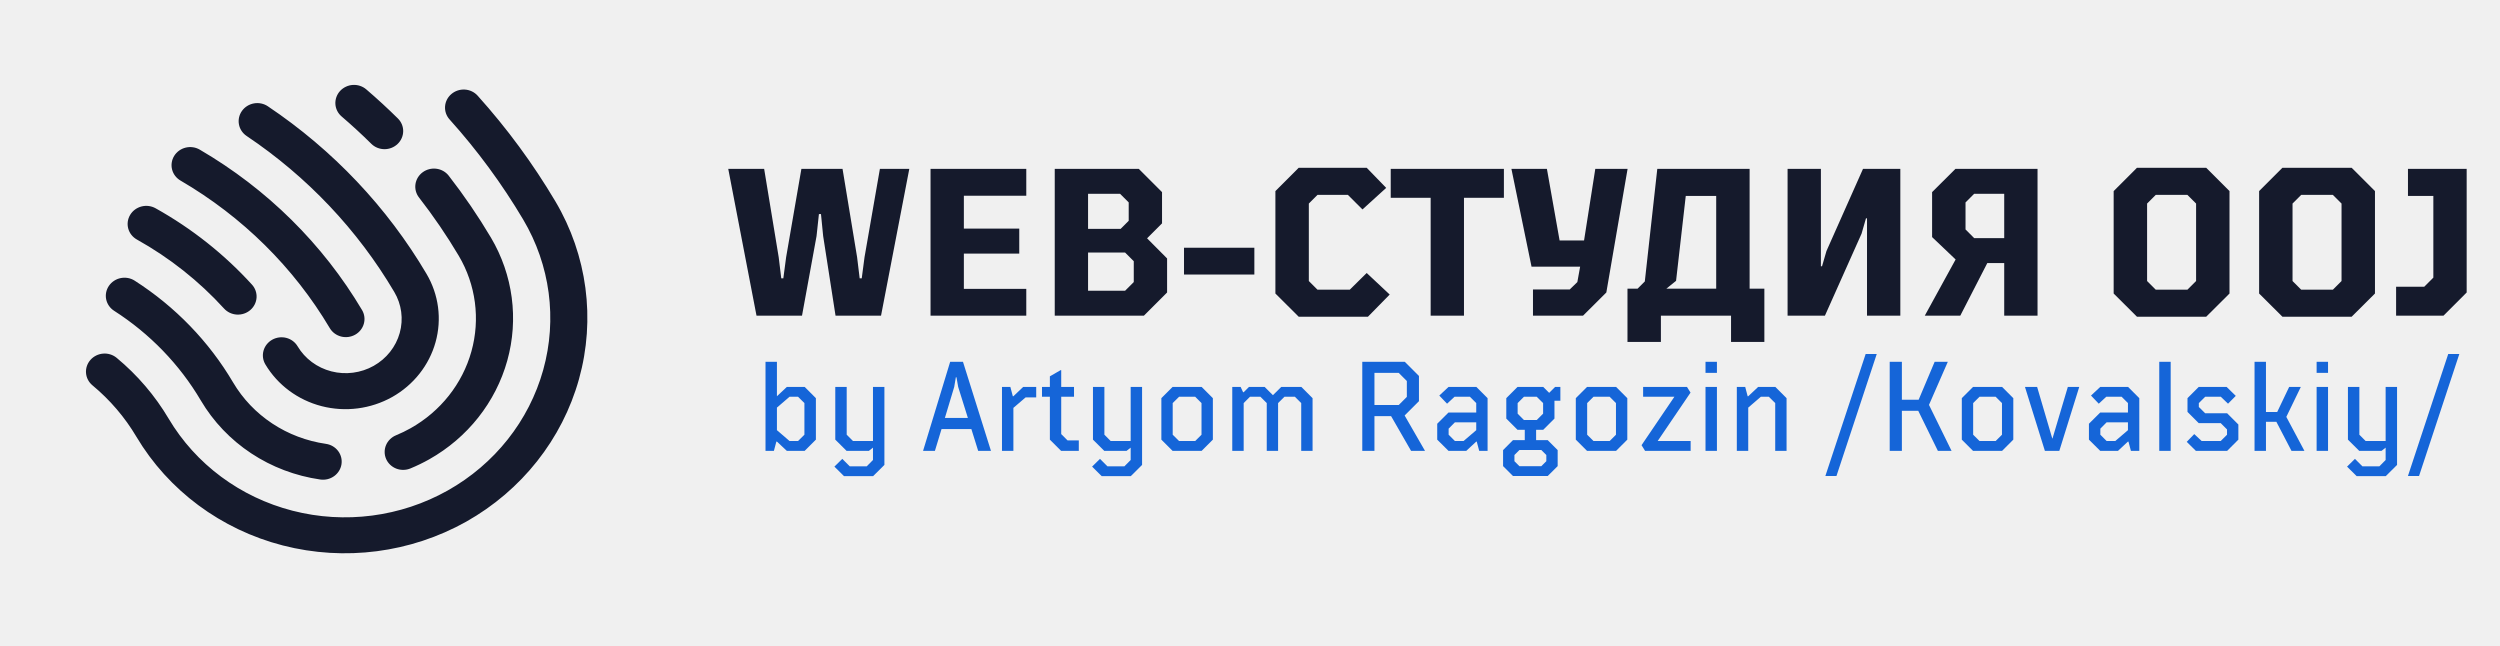
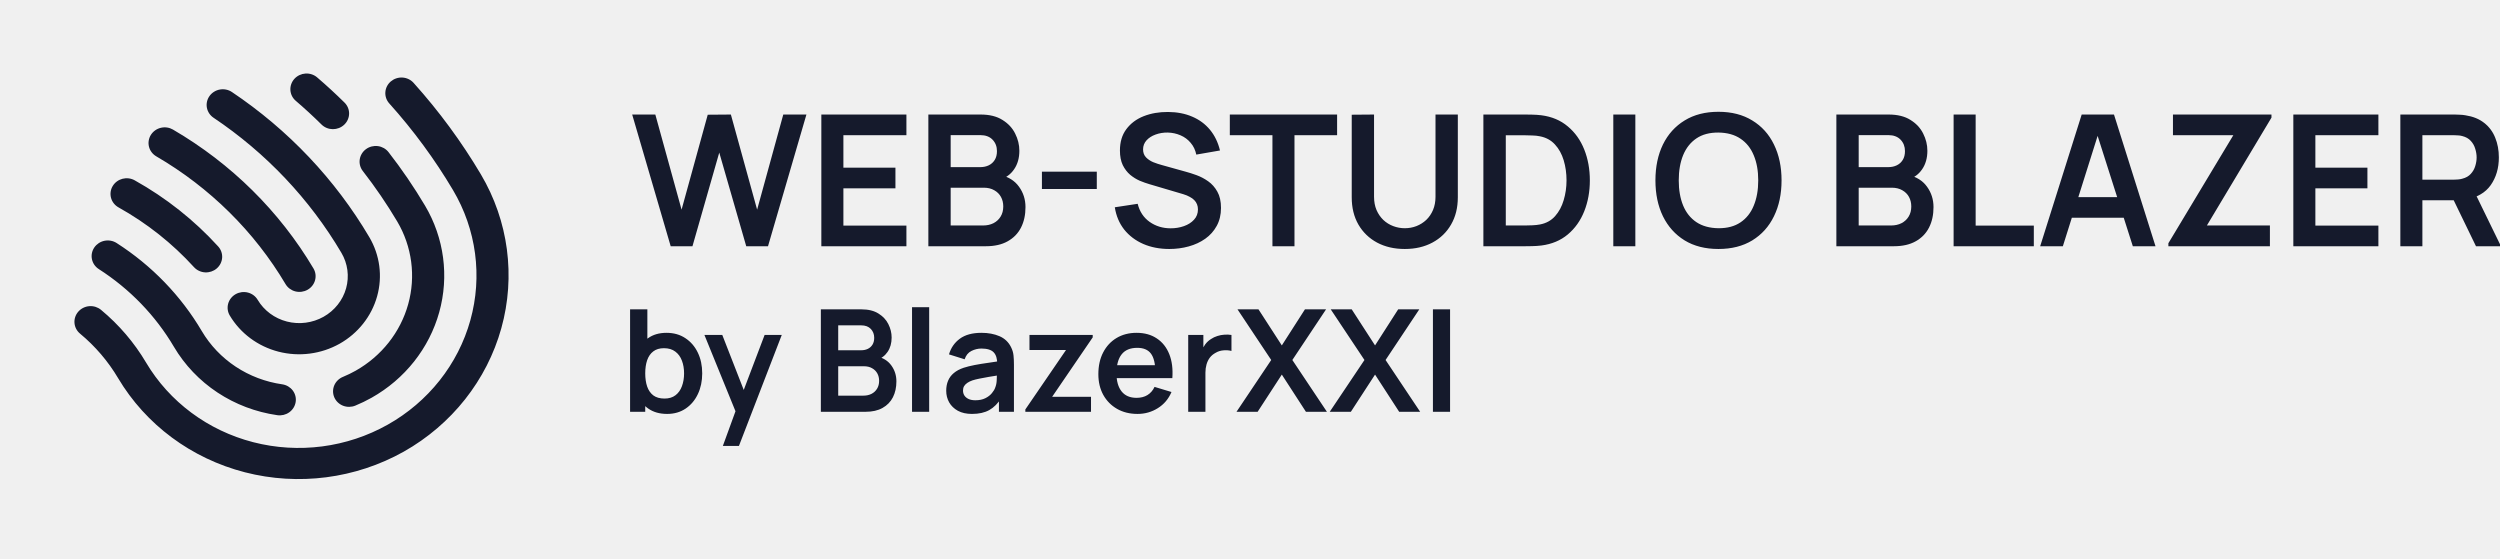
- <svg xmlns="http://www.w3.org/2000/svg" width="213" height="55" viewBox="0 0 213 55" fill="none">
-   <path d="M68.278 14.39H71.785L73.025 21.914L73.244 23.715H73.42L73.657 21.914L74.967 14.39H77.472L75.064 26.897H71.188L70.133 20.112L69.948 18.24H69.772L69.57 20.112L68.331 26.897H64.455L62.047 14.39H65.106L66.345 21.914L66.564 23.715H66.74L66.978 21.914L68.278 14.39ZM87.439 26.897H79.282V14.39H87.439V16.675H82.121V19.479H86.841V21.606H82.121V24.612H87.439V26.897ZM89.864 14.39H97.027L99.005 16.368V19.031L97.731 20.305L99.436 22.019V24.92L97.458 26.897H89.864V14.39ZM96.166 18.811V17.247L95.428 16.509H92.703V19.497H95.481L96.166 18.811ZM96.597 24.032V22.256L95.859 21.518H92.703V24.77H95.859L96.597 24.032ZM106.871 23.39H100.877V21.105H106.871V23.39ZM116.548 26.985H110.65L108.664 25.008V16.28L110.65 14.294H116.442L118.104 16.008L116.082 17.844L114.843 16.605H112.25L111.512 17.343V23.944L112.25 24.682H115.001L116.442 23.259L118.402 25.095L116.548 26.985ZM121.892 16.851H118.49V14.39H128.132V16.851H124.731V26.897H121.892V16.851ZM134.873 26.897H130.61V24.665H133.739L134.39 24.032L134.627 22.722H130.487L128.773 14.39H131.797L132.878 20.49H134.961L135.919 14.39H138.67L136.859 24.92L134.873 26.897ZM141.509 29.13H138.661V24.594H139.523L140.138 23.979L141.201 14.39H149.067V24.594H150.324V29.13H147.485V26.897H141.509V29.13ZM143.627 16.693L142.801 23.927L141.975 24.594H146.22V16.693H143.627ZM158.604 19.91L155.483 26.897H152.302V14.39H155.141V22.687H155.237L155.615 21.386L158.727 14.39H161.908V26.897H159.069V18.6H158.982L158.604 19.91ZM170.759 22.415H169.317L167.015 26.897H163.991L166.619 22.107L164.615 20.2V16.368L166.602 14.39H173.598V26.897H170.759V22.415ZM170.759 16.509H168.201L167.463 17.247V19.549L168.201 20.288H170.759V16.509ZM182.07 26.985L180.084 25.008V16.28L182.07 14.294H187.968L189.954 16.28V25.008L187.968 26.985H182.07ZM187.107 23.944V17.343L186.368 16.605H183.67L182.932 17.343V23.944L183.67 24.682H186.368L187.107 23.944ZM194.463 26.985L192.477 25.008V16.28L194.463 14.294H200.36L202.347 16.28V25.008L200.36 26.985H194.463ZM199.499 23.944V17.343L198.761 16.605H196.063L195.324 17.343V23.944L196.063 24.682H198.761L199.499 23.944ZM208.183 26.897H204.148V24.427H206.548L207.321 23.654V16.693H205.159V14.39H210.16V24.92L208.183 26.897Z" fill="#151A2C" />
-   <path d="M65.222 30.823H66.194V33.761L67.038 32.967H68.558L69.514 33.923V37.457L68.558 38.413H67.038L66.194 37.623H66.146L65.937 38.413H65.222V30.823ZM67.994 37.575L68.536 37.038V34.342L67.994 33.804H67.269L66.194 34.728V36.651L67.269 37.575H67.994ZM75.351 39.611L74.389 40.567H71.908L71.091 39.756L71.763 39.095L72.402 39.734H73.841L74.378 39.192V38.139L74.029 38.413H72.128L71.166 37.457V32.967H72.139V37.038L72.676 37.575H74.378V32.967H75.351V39.611ZM84.43 38.413H83.34L82.76 36.554H80.219L79.655 38.413H78.645L80.955 30.823H82.045L84.43 38.413ZM81.438 32.145L81.299 32.967L80.504 35.609H82.464L81.637 32.967L81.492 32.145H81.438ZM86.292 33.761H86.341L87.173 32.967H88.285V33.858H87.383L86.341 34.75V38.413H85.369V32.967H86.083L86.292 33.761ZM89.449 33.804H88.778V32.967H89.449V32.064L90.362 31.538H90.416V32.967H91.506V33.804H90.416V36.984L90.953 37.521H91.914V38.413H90.405L89.449 37.457V33.804ZM97.305 39.611L96.344 40.567H93.863L93.046 39.756L93.718 39.095L94.357 39.734H95.796L96.333 39.192V38.139L95.984 38.413H94.083L93.121 37.457V32.967H94.094V37.038L94.631 37.575H96.333V32.967H97.305V39.611ZM102.38 32.967L103.336 33.923V37.457L102.38 38.413H99.904L98.948 37.457V33.923L99.904 32.967H102.38ZM100.457 33.804L99.914 34.342V37.038L100.457 37.575H101.832L102.369 37.038V34.342L101.832 33.804H100.457ZM109.436 33.804L108.893 34.342V38.413H107.927V34.342L107.389 33.804H106.498L105.961 34.342V38.413H104.989V32.967H105.703L105.912 33.418H105.961L106.412 32.967H107.749L108.453 33.67L109.162 32.967H110.875L111.831 33.923V38.413H110.864V34.342L110.327 33.804H109.436ZM121.41 38.413H120.223L118.521 35.453H117.103V38.413H116.066V30.823H119.686L120.895 32.032V34.18L119.675 35.4L121.41 38.413ZM119.863 32.462L119.171 31.769H117.103V34.508H119.171L119.863 33.815V32.462ZM125.786 32.967L126.742 33.923V38.413H126.028L125.818 37.623H125.776L124.927 38.413H123.412L122.451 37.457V36.103L123.412 35.147H125.776V34.342L125.238 33.804H123.928L123.289 34.395L122.628 33.702L123.412 32.967H125.786ZM123.96 35.98L123.423 36.522V37.038L123.96 37.575H124.696L125.776 36.651V35.98H123.96ZM131.865 37.5L132.713 38.348V39.713L131.865 40.556H128.905L128.062 39.713V38.348L128.905 37.5H129.91V36.619H129.292L128.336 35.663V33.923L129.292 32.967H131.483L131.988 33.471L132.493 32.967H132.944V34.143H132.44V35.663L131.483 36.619H130.877V37.5H131.865ZM129.84 33.804L129.303 34.342V35.244L129.84 35.786H130.93L131.473 35.244V34.342L130.93 33.804H129.84ZM129.459 38.338L129.029 38.767V39.294L129.459 39.723H131.317L131.747 39.294V38.767L131.317 38.338H129.459ZM137.691 32.967L138.647 33.923V37.457L137.691 38.413H135.215L134.259 37.457V33.923L135.215 32.967H137.691ZM135.768 33.804L135.226 34.342V37.038L135.768 37.575H137.143L137.68 37.038V34.342L137.143 33.804H135.768ZM140.16 38.413L139.859 37.929L142.658 33.804H139.994V32.967H143.732L144.033 33.45L141.234 37.575H144.043V38.413H140.16ZM145.31 32.967H146.282V38.413H145.31V32.967ZM146.282 31.769H145.31V30.823H146.282V31.769ZM152.215 38.413H151.248V34.342L150.706 33.804H150.024L148.95 34.728V38.413H147.977V32.967H148.692L148.901 33.761H148.95L149.793 32.967H151.259L152.215 33.923V38.413ZM156.466 40.556H155.521L158.953 30.163H159.898L156.466 40.556ZM164.833 30.823H165.955L164.349 34.497L166.272 38.413H165.107L163.436 35.002H162.04V38.413H161.003V30.823H162.04V34.057H163.469L164.833 30.823ZM170.578 32.967L171.534 33.923V37.457L170.578 38.413H168.102L167.146 37.457V33.923L168.102 32.967H170.578ZM168.656 33.804L168.113 34.342V37.038L168.656 37.575H170.031L170.568 37.038V34.342L170.031 33.804H168.656ZM175.454 38.413H174.224L172.527 32.967H173.563L174.852 37.355H174.874L176.179 32.967H177.151L175.454 38.413ZM181.312 32.967L182.268 33.923V38.413H181.554L181.344 37.623H181.301L180.453 38.413H178.938L177.977 37.457V36.103L178.938 35.147H181.301V34.342L180.764 33.804H179.454L178.815 34.395L178.154 33.702L178.938 32.967H181.312ZM179.486 35.98L178.949 36.522V37.038L179.486 37.575H180.222L181.301 36.651V35.98H179.486ZM183.969 30.823H184.942V38.413H183.969V30.823ZM190.709 37.457L189.753 38.413H187.088L186.31 37.645L186.949 36.984L187.583 37.575H189.205L189.742 37.038V36.587L189.205 36.05H187.33L186.374 35.093V33.923L187.33 32.967H189.71L190.488 33.729L189.828 34.395L189.215 33.804H187.883L187.341 34.342V34.675L187.883 35.212H189.753L190.709 36.168V37.457ZM195.036 32.967H196.03L194.794 35.518L196.336 38.413H195.235L193.946 35.937H193.06V38.413H192.087V30.823H193.06V35.104H194.016L195.036 32.967ZM197.376 32.967H198.349V38.413H197.376V32.967ZM198.349 31.769H197.376V30.823H198.349V31.769ZM204.229 39.611L203.267 40.567H200.786L199.969 39.756L200.641 39.095L201.28 39.734H202.719L203.256 39.192V38.139L202.907 38.413H201.006L200.044 37.457V32.967H201.017V37.038L201.554 37.575H203.256V32.967H204.229V39.611ZM206.102 40.556H205.156L208.588 30.163H209.534L206.102 40.556Z" fill="#1565D8" />
-   <path d="M19.861 32.586C17.804 29.097 14.932 26.127 11.475 23.913C11.126 23.689 10.699 23.61 10.287 23.692C9.876 23.774 9.515 24.011 9.282 24.35C9.049 24.69 8.964 25.104 9.046 25.503C9.128 25.901 9.369 26.251 9.718 26.476C12.768 28.43 15.301 31.05 17.115 34.128C18.175 35.922 19.64 37.459 21.401 38.623C23.162 39.788 25.173 40.55 27.285 40.854C27.7 40.915 28.123 40.813 28.462 40.571C28.802 40.329 29.028 39.967 29.093 39.564C29.158 39.162 29.055 38.751 28.807 38.424C28.56 38.096 28.188 37.878 27.773 37.817C26.13 37.581 24.565 36.988 23.195 36.082C21.825 35.176 20.686 33.981 19.861 32.586ZM30.261 28.515C29.896 28.72 29.464 28.776 29.059 28.672C28.654 28.567 28.308 28.311 28.099 27.959C25.031 22.785 20.654 18.459 15.38 15.385C15.202 15.281 15.047 15.145 14.923 14.983C14.8 14.822 14.711 14.638 14.661 14.442C14.611 14.246 14.601 14.043 14.633 13.844C14.664 13.644 14.735 13.452 14.843 13.279C14.95 13.106 15.092 12.954 15.259 12.834C15.427 12.714 15.617 12.626 15.819 12.577C16.021 12.528 16.231 12.518 16.436 12.547C16.642 12.576 16.839 12.645 17.017 12.748C22.751 16.09 27.509 20.793 30.846 26.416C31.055 26.768 31.11 27.187 31 27.581C30.891 27.975 30.625 28.311 30.261 28.515ZM33.413 33.826C31.591 34.846 29.431 35.127 27.405 34.605C25.379 34.083 23.654 32.802 22.607 31.043C22.398 30.691 22.343 30.272 22.452 29.878C22.562 29.485 22.828 29.149 23.192 28.944C23.556 28.74 23.989 28.683 24.394 28.788C24.799 28.892 25.144 29.149 25.353 29.501C25.98 30.557 27.016 31.327 28.232 31.64C29.447 31.953 30.744 31.784 31.837 31.171C32.929 30.557 33.728 29.549 34.057 28.368C34.386 27.187 34.218 25.93 33.592 24.874C30.472 19.587 26.174 15.046 21.009 11.583C20.839 11.468 20.694 11.322 20.582 11.153C20.47 10.983 20.393 10.794 20.357 10.596C20.32 10.397 20.325 10.194 20.369 9.997C20.414 9.8 20.498 9.613 20.617 9.447C20.736 9.281 20.887 9.139 21.063 9.029C21.238 8.92 21.433 8.845 21.638 8.809C21.843 8.772 22.053 8.775 22.256 8.818C22.459 8.86 22.651 8.941 22.821 9.055C28.369 12.776 32.987 17.653 36.338 23.332C37.38 25.093 37.658 27.187 37.109 29.154C36.561 31.122 35.231 32.802 33.413 33.826ZM39.717 44.449C34.981 47.101 29.364 47.829 24.098 46.473C18.831 45.116 14.345 41.786 11.623 37.213C10.641 35.553 9.373 34.07 7.874 32.827C7.556 32.563 7.36 32.186 7.329 31.781C7.297 31.375 7.433 30.973 7.707 30.663C7.98 30.353 8.369 30.16 8.788 30.127C9.206 30.094 9.62 30.224 9.938 30.487C11.71 31.956 13.208 33.709 14.369 35.67C16.668 39.544 20.464 42.365 24.922 43.513C29.38 44.662 34.135 44.043 38.141 41.793C42.147 39.543 45.075 35.847 46.282 31.517C47.489 27.187 46.875 22.578 44.576 18.705C42.776 15.671 40.676 12.815 38.304 10.177C38.168 10.026 38.063 9.85 37.997 9.659C37.931 9.468 37.905 9.266 37.919 9.064C37.933 8.863 37.989 8.666 38.081 8.485C38.174 8.304 38.303 8.143 38.46 8.01C38.617 7.877 38.799 7.775 38.996 7.71C39.193 7.645 39.402 7.618 39.609 7.631C39.816 7.644 40.019 7.697 40.205 7.786C40.391 7.875 40.557 7.999 40.694 8.151C43.2 10.938 45.42 13.956 47.322 17.163C50.033 21.742 50.754 27.186 49.329 32.302C47.903 37.417 44.446 41.786 39.717 44.449ZM21.324 26.418C21.009 26.688 20.596 26.826 20.178 26.802C19.759 26.778 19.368 26.593 19.09 26.289C16.96 23.95 14.451 21.963 11.662 20.407C11.482 20.306 11.324 20.172 11.198 20.012C11.072 19.853 10.979 19.67 10.926 19.476C10.873 19.281 10.86 19.078 10.887 18.878C10.915 18.678 10.983 18.485 11.088 18.31C11.192 18.135 11.331 17.981 11.496 17.858C11.662 17.735 11.851 17.645 12.052 17.592C12.253 17.54 12.462 17.526 12.668 17.552C12.874 17.578 13.073 17.643 13.253 17.743C16.338 19.465 19.113 21.663 21.468 24.25C21.745 24.554 21.886 24.954 21.859 25.36C21.832 25.767 21.64 26.147 21.324 26.418ZM36.565 39.137C36.049 39.427 35.515 39.686 34.967 39.912C34.775 39.991 34.569 40.032 34.361 40.034C34.154 40.036 33.947 39.998 33.755 39.923C33.563 39.847 33.388 39.736 33.24 39.594C33.092 39.453 32.975 39.285 32.895 39.099C32.733 38.724 32.731 38.302 32.89 37.924C32.968 37.737 33.084 37.567 33.231 37.423C33.377 37.279 33.551 37.164 33.743 37.086C34.171 36.909 34.587 36.708 34.989 36.482C37.535 35.048 39.397 32.696 40.164 29.941C40.932 27.187 40.543 24.255 39.084 21.789C38.063 20.069 36.932 18.412 35.7 16.828C35.447 16.504 35.339 16.095 35.397 15.691C35.456 15.288 35.677 14.923 36.013 14.676C36.348 14.43 36.77 14.322 37.186 14.377C37.602 14.432 37.977 14.645 38.23 14.969C39.541 16.654 40.743 18.417 41.83 20.247C43.706 23.417 44.206 27.187 43.219 30.728C42.232 34.27 39.839 37.294 36.565 39.137ZM33.874 12.267C33.725 12.409 33.549 12.521 33.356 12.597C33.163 12.673 32.957 12.711 32.749 12.71C32.541 12.708 32.336 12.667 32.144 12.588C31.953 12.51 31.78 12.395 31.635 12.251C30.824 11.448 29.972 10.665 29.105 9.922C28.949 9.789 28.822 9.627 28.731 9.447C28.641 9.266 28.587 9.069 28.575 8.868C28.563 8.667 28.591 8.465 28.659 8.274C28.727 8.083 28.833 7.907 28.971 7.755C29.109 7.604 29.277 7.48 29.464 7.391C29.651 7.302 29.854 7.249 30.061 7.236C30.269 7.223 30.477 7.25 30.673 7.315C30.87 7.38 31.051 7.482 31.206 7.615C32.13 8.406 33.037 9.241 33.902 10.096C34.047 10.239 34.161 10.409 34.239 10.596C34.316 10.783 34.354 10.983 34.352 11.185C34.349 11.386 34.305 11.586 34.223 11.771C34.142 11.957 34.023 12.126 33.874 12.267Z" fill="#151A2C" />
+ <svg xmlns="http://www.w3.org/2000/svg" width="246" height="55" viewBox="0 0 246 55" fill="none">
+   <g clip-path="url(#clip0_221_178)">
+     <path d="M19.861 32.586C17.804 29.097 14.932 26.127 11.475 23.913C11.126 23.689 10.699 23.61 10.287 23.692C9.876 23.774 9.515 24.011 9.282 24.35C9.049 24.69 8.964 25.104 9.046 25.503C9.128 25.901 9.37 26.251 9.718 26.476C12.768 28.43 15.301 31.05 17.115 34.128C18.175 35.922 19.64 37.459 21.401 38.623C23.162 39.788 25.173 40.55 27.285 40.854C27.7 40.915 28.123 40.813 28.462 40.571C28.802 40.329 29.028 39.967 29.093 39.564C29.158 39.162 29.055 38.751 28.807 38.424C28.56 38.096 28.188 37.878 27.773 37.817C26.13 37.581 24.565 36.988 23.195 36.082C21.825 35.176 20.686 33.981 19.861 32.586ZM30.261 28.515C29.896 28.72 29.464 28.776 29.059 28.672C28.654 28.567 28.308 28.311 28.099 27.959C25.031 22.785 20.654 18.459 15.38 15.385C15.202 15.281 15.047 15.145 14.923 14.983C14.8 14.822 14.711 14.638 14.661 14.442C14.611 14.246 14.601 14.043 14.633 13.844C14.664 13.644 14.735 13.452 14.843 13.279C14.95 13.106 15.092 12.954 15.259 12.834C15.427 12.714 15.617 12.626 15.819 12.577C16.021 12.528 16.231 12.518 16.436 12.547C16.642 12.576 16.839 12.645 17.017 12.748C22.751 16.09 27.509 20.793 30.846 26.416C31.055 26.768 31.11 27.187 31 27.581C30.891 27.975 30.625 28.311 30.261 28.515ZM33.413 33.826C31.591 34.846 29.431 35.127 27.405 34.605C25.379 34.083 23.654 32.802 22.607 31.043C22.398 30.691 22.343 30.272 22.452 29.878C22.562 29.485 22.828 29.149 23.192 28.944C23.556 28.74 23.989 28.683 24.394 28.788C24.799 28.892 25.144 29.149 25.353 29.501C25.98 30.557 27.016 31.327 28.232 31.64C29.447 31.953 30.744 31.784 31.837 31.171C32.929 30.557 33.728 29.549 34.057 28.368C34.386 27.187 34.218 25.93 33.592 24.874C30.472 19.587 26.174 15.046 21.009 11.583C20.839 11.468 20.694 11.322 20.582 11.153C20.47 10.983 20.393 10.794 20.357 10.596C20.32 10.397 20.325 10.194 20.369 9.997C20.414 9.8 20.498 9.613 20.617 9.447C20.736 9.281 20.887 9.139 21.063 9.03C21.238 8.92 21.433 8.845 21.638 8.809C21.843 8.772 22.053 8.775 22.256 8.818C22.459 8.86 22.651 8.941 22.821 9.055C28.369 12.776 32.987 17.653 36.338 23.332C37.38 25.093 37.658 27.187 37.109 29.154C36.561 31.122 35.231 32.802 33.413 33.826ZM39.717 44.449C34.981 47.101 29.364 47.829 24.098 46.473C18.831 45.116 14.345 41.786 11.623 37.213C10.641 35.553 9.373 34.07 7.874 32.827C7.556 32.563 7.36 32.186 7.329 31.781C7.297 31.375 7.433 30.973 7.707 30.663C7.98 30.353 8.369 30.16 8.788 30.127C9.206 30.094 9.62 30.224 9.938 30.487C11.71 31.956 13.208 33.709 14.369 35.67C16.668 39.544 20.464 42.365 24.922 43.513C29.38 44.662 34.135 44.043 38.141 41.793C42.147 39.543 45.075 35.847 46.282 31.517C47.489 27.187 46.875 22.578 44.576 18.705C42.776 15.671 40.676 12.815 38.304 10.177C38.168 10.026 38.063 9.85 37.997 9.659C37.931 9.468 37.905 9.266 37.919 9.065C37.933 8.863 37.989 8.666 38.081 8.485C38.174 8.304 38.303 8.143 38.46 8.01C38.617 7.877 38.799 7.775 38.996 7.71C39.193 7.645 39.402 7.618 39.609 7.631C39.816 7.644 40.019 7.697 40.205 7.786C40.391 7.875 40.557 7.999 40.694 8.151C43.2 10.938 45.42 13.956 47.322 17.163C50.033 21.742 50.754 27.186 49.329 32.302C47.903 37.417 44.446 41.786 39.717 44.449ZM21.324 26.418C21.009 26.688 20.596 26.826 20.178 26.802C19.759 26.778 19.368 26.593 19.09 26.289C16.96 23.95 14.451 21.963 11.662 20.407C11.482 20.306 11.324 20.172 11.198 20.012C11.072 19.853 10.979 19.67 10.926 19.476C10.873 19.281 10.86 19.078 10.887 18.878C10.915 18.678 10.983 18.485 11.088 18.31C11.192 18.135 11.331 17.981 11.496 17.858C11.662 17.735 11.851 17.645 12.052 17.592C12.253 17.54 12.462 17.526 12.668 17.552C12.874 17.578 13.073 17.643 13.253 17.743C16.338 19.465 19.113 21.663 21.468 24.25C21.745 24.554 21.886 24.954 21.859 25.36C21.832 25.767 21.64 26.147 21.324 26.418ZM36.565 39.137C36.049 39.427 35.515 39.686 34.967 39.912C34.775 39.991 34.569 40.032 34.361 40.034C34.154 40.036 33.947 39.998 33.755 39.923C33.563 39.847 33.388 39.736 33.24 39.594C33.092 39.453 32.975 39.285 32.895 39.099C32.733 38.724 32.731 38.302 32.89 37.924C32.968 37.737 33.084 37.567 33.231 37.423C33.377 37.279 33.551 37.164 33.743 37.086C34.171 36.909 34.587 36.708 34.989 36.482C37.535 35.048 39.397 32.696 40.164 29.941C40.932 27.187 40.543 24.255 39.084 21.789C38.063 20.069 36.932 18.412 35.7 16.828C35.447 16.504 35.339 16.095 35.397 15.691C35.456 15.288 35.677 14.923 36.013 14.676C36.348 14.43 36.77 14.322 37.186 14.377C37.602 14.432 37.977 14.645 38.23 14.969C39.541 16.654 40.743 18.417 41.83 20.247C43.706 23.417 44.206 27.187 43.219 30.728C42.232 34.27 39.839 37.294 36.565 39.137ZM33.874 12.267C33.725 12.409 33.549 12.521 33.356 12.597C33.163 12.673 32.957 12.711 32.749 12.71C32.541 12.708 32.336 12.667 32.144 12.588C31.953 12.51 31.78 12.395 31.635 12.251C30.824 11.448 29.972 10.665 29.105 9.922C28.949 9.789 28.822 9.628 28.731 9.447C28.641 9.266 28.587 9.069 28.575 8.868C28.563 8.667 28.591 8.465 28.659 8.274C28.727 8.083 28.833 7.907 28.971 7.755C29.109 7.604 29.277 7.48 29.464 7.391C29.651 7.302 29.854 7.249 30.061 7.236C30.269 7.223 30.477 7.25 30.673 7.315C30.87 7.38 31.051 7.482 31.206 7.615C32.13 8.406 33.037 9.241 33.902 10.096C34.047 10.239 34.161 10.409 34.239 10.596C34.316 10.783 34.354 10.983 34.352 11.185C34.349 11.386 34.305 11.586 34.223 11.771C34.142 11.957 34.023 12.126 33.874 12.267Z" fill="#151A2C" />
+     <path d="M65.996 24.23L62.207 11.27H64.484L67.067 20.63L69.641 11.288L71.918 11.27L74.501 20.63L77.075 11.27H79.352L75.572 24.23H73.43L70.775 15.014L68.138 24.23H65.996ZM80.82 24.23V11.27H89.191V13.304H82.99V16.499H88.111V18.533H82.99V22.196H89.191V24.23H80.82ZM91.35 24.23V11.27H96.489C97.365 11.27 98.082 11.447 98.64 11.801C99.204 12.149 99.621 12.596 99.891 13.142C100.167 13.688 100.305 14.252 100.305 14.834C100.305 15.548 100.134 16.154 99.792 16.652C99.456 17.15 98.997 17.486 98.415 17.66V17.21C99.231 17.396 99.849 17.783 100.269 18.371C100.695 18.959 100.908 19.628 100.908 20.378C100.908 21.146 100.761 21.818 100.467 22.394C100.173 22.97 99.735 23.42 99.153 23.744C98.577 24.068 97.863 24.23 97.011 24.23H91.35ZM93.546 22.187H96.741C97.119 22.187 97.458 22.112 97.758 21.962C98.058 21.806 98.292 21.59 98.46 21.314C98.634 21.032 98.721 20.699 98.721 20.315C98.721 19.967 98.646 19.655 98.496 19.379C98.346 19.103 98.127 18.884 97.839 18.722C97.551 18.554 97.206 18.47 96.804 18.47H93.546V22.187ZM93.546 16.445H96.462C96.774 16.445 97.053 16.385 97.299 16.265C97.545 16.145 97.74 15.968 97.884 15.734C98.028 15.5 98.1 15.212 98.1 14.87C98.1 14.42 97.956 14.045 97.668 13.745C97.38 13.445 96.978 13.295 96.462 13.295H93.546V16.445ZM102.525 18.596V16.895H107.925V18.596H102.525ZM115.061 24.5C114.113 24.5 113.258 24.335 112.496 24.005C111.74 23.675 111.116 23.204 110.624 22.592C110.138 21.974 109.829 21.242 109.697 20.396L111.947 20.054C112.139 20.822 112.532 21.416 113.126 21.836C113.726 22.256 114.416 22.466 115.196 22.466C115.658 22.466 116.093 22.394 116.501 22.25C116.909 22.106 117.239 21.896 117.491 21.62C117.749 21.344 117.878 21.005 117.878 20.603C117.878 20.423 117.848 20.258 117.788 20.108C117.728 19.952 117.638 19.814 117.518 19.694C117.404 19.574 117.254 19.466 117.068 19.37C116.888 19.268 116.678 19.181 116.438 19.109L113.09 18.119C112.802 18.035 112.49 17.924 112.154 17.786C111.824 17.642 111.509 17.447 111.209 17.201C110.915 16.949 110.672 16.631 110.48 16.247C110.294 15.857 110.201 15.377 110.201 14.807C110.201 13.973 110.411 13.274 110.831 12.71C111.257 12.14 111.827 11.714 112.541 11.432C113.261 11.15 114.059 11.012 114.935 11.018C115.823 11.024 116.615 11.177 117.311 11.477C118.007 11.771 118.589 12.2 119.057 12.764C119.525 13.328 119.855 14.009 120.047 14.807L117.716 15.212C117.62 14.756 117.434 14.369 117.158 14.051C116.888 13.727 116.555 13.481 116.159 13.313C115.769 13.145 115.352 13.055 114.908 13.043C114.476 13.037 114.074 13.103 113.702 13.241C113.336 13.373 113.039 13.565 112.811 13.817C112.589 14.069 112.478 14.363 112.478 14.699C112.478 15.017 112.574 15.278 112.766 15.482C112.958 15.68 113.195 15.839 113.477 15.959C113.765 16.073 114.056 16.169 114.35 16.247L116.672 16.895C116.99 16.979 117.347 17.093 117.743 17.237C118.139 17.381 118.52 17.582 118.886 17.84C119.252 18.098 119.552 18.437 119.786 18.857C120.026 19.277 120.146 19.811 120.146 20.459C120.146 21.131 120.005 21.722 119.723 22.232C119.447 22.736 119.072 23.156 118.598 23.492C118.124 23.828 117.581 24.08 116.969 24.248C116.363 24.416 115.727 24.5 115.061 24.5ZM125.208 24.23V13.304H121.014V11.27H131.571V13.304H127.377V24.23H125.208ZM138.23 24.5C137.198 24.5 136.289 24.29 135.503 23.87C134.723 23.45 134.111 22.859 133.667 22.097C133.229 21.335 133.01 20.441 133.01 19.415V11.288L135.206 11.27V19.361C135.206 19.847 135.287 20.282 135.449 20.666C135.617 21.05 135.842 21.377 136.124 21.647C136.406 21.911 136.73 22.112 137.096 22.25C137.462 22.388 137.84 22.457 138.23 22.457C138.632 22.457 139.013 22.388 139.373 22.25C139.739 22.106 140.063 21.902 140.345 21.638C140.627 21.368 140.849 21.041 141.011 20.657C141.173 20.273 141.254 19.841 141.254 19.361V11.27H143.45V19.415C143.45 20.441 143.228 21.335 142.784 22.097C142.346 22.859 141.734 23.45 140.948 23.87C140.168 24.29 139.262 24.5 138.23 24.5ZM145.965 24.23V11.27H150.096C150.204 11.27 150.417 11.273 150.735 11.279C151.059 11.285 151.371 11.306 151.671 11.342C152.697 11.474 153.564 11.84 154.272 12.44C154.986 13.034 155.526 13.793 155.892 14.717C156.258 15.641 156.441 16.652 156.441 17.75C156.441 18.848 156.258 19.859 155.892 20.783C155.526 21.707 154.986 22.469 154.272 23.069C153.564 23.663 152.697 24.026 151.671 24.158C151.377 24.194 151.068 24.215 150.744 24.221C150.42 24.227 150.204 24.23 150.096 24.23H145.965ZM148.17 22.187H150.096C150.276 22.187 150.504 22.181 150.78 22.169C151.062 22.157 151.311 22.13 151.527 22.088C152.139 21.974 152.637 21.701 153.021 21.269C153.405 20.837 153.687 20.312 153.867 19.694C154.053 19.076 154.146 18.428 154.146 17.75C154.146 17.048 154.053 16.388 153.867 15.77C153.681 15.152 153.393 14.633 153.003 14.213C152.619 13.793 152.127 13.526 151.527 13.412C151.311 13.364 151.062 13.337 150.78 13.331C150.504 13.319 150.276 13.313 150.096 13.313H148.17V22.187ZM158.749 24.23V11.27H160.918V24.23H158.749ZM169.095 24.5C167.799 24.5 166.689 24.218 165.765 23.654C164.841 23.084 164.13 22.292 163.632 21.278C163.14 20.264 162.894 19.088 162.894 17.75C162.894 16.412 163.14 15.236 163.632 14.222C164.13 13.208 164.841 12.419 165.765 11.855C166.689 11.285 167.799 11 169.095 11C170.391 11 171.501 11.285 172.425 11.855C173.355 12.419 174.066 13.208 174.558 14.222C175.056 15.236 175.305 16.412 175.305 17.75C175.305 19.088 175.056 20.264 174.558 21.278C174.066 22.292 173.355 23.084 172.425 23.654C171.501 24.218 170.391 24.5 169.095 24.5ZM169.095 22.457C169.965 22.463 170.688 22.271 171.264 21.881C171.846 21.491 172.281 20.942 172.569 20.234C172.863 19.526 173.01 18.698 173.01 17.75C173.01 16.802 172.863 15.98 172.569 15.284C172.281 14.582 171.846 14.036 171.264 13.646C170.688 13.256 169.965 13.055 169.095 13.043C168.225 13.037 167.502 13.229 166.926 13.619C166.35 14.009 165.915 14.558 165.621 15.266C165.333 15.974 165.189 16.802 165.189 17.75C165.189 18.698 165.333 19.523 165.621 20.225C165.909 20.921 166.341 21.464 166.917 21.854C167.499 22.244 168.225 22.445 169.095 22.457Z" fill="#151A2C" />
+     <path d="M180.699 24.23V11.27H185.838C186.714 11.27 187.431 11.447 187.989 11.801C188.553 12.149 188.97 12.596 189.24 13.142C189.516 13.688 189.654 14.252 189.654 14.834C189.654 15.548 189.483 16.154 189.141 16.652C188.805 17.15 188.346 17.486 187.764 17.66V17.21C188.58 17.396 189.198 17.783 189.618 18.371C190.044 18.959 190.257 19.628 190.257 20.378C190.257 21.146 190.11 21.818 189.816 22.394C189.522 22.97 189.084 23.42 188.502 23.744C187.926 24.068 187.212 24.23 186.36 24.23H180.699ZM182.895 22.187H186.09C186.468 22.187 186.807 22.112 187.107 21.962C187.407 21.806 187.641 21.59 187.809 21.314C187.983 21.032 188.07 20.699 188.07 20.315C188.07 19.967 187.995 19.655 187.845 19.379C187.695 19.103 187.476 18.884 187.188 18.722C186.9 18.554 186.555 18.47 186.153 18.47H182.895V22.187ZM182.895 16.445H185.811C186.123 16.445 186.402 16.385 186.648 16.265C186.894 16.145 187.089 15.968 187.233 15.734C187.377 15.5 187.449 15.212 187.449 14.87C187.449 14.42 187.305 14.045 187.017 13.745C186.729 13.445 186.327 13.295 185.811 13.295H182.895V16.445ZM192.235 24.23V11.27H194.404V22.196H200.128V24.23H192.235ZM200.753 24.23L204.839 11.27H208.016L212.102 24.23H209.87L206.162 12.602H206.648L202.985 24.23H200.753ZM203.03 21.422V19.397H209.834V21.422H203.03ZM213.369 24.23V23.933L219.759 13.304H213.819V11.27H223.512V11.576L217.158 22.187H223.359V24.23H213.369ZM225.664 24.23V11.27H234.034V13.304H227.833V16.499H232.954V18.533H227.833V22.196H234.034V24.23H225.664ZM236.194 24.23V11.27H241.549C241.675 11.27 241.837 11.276 242.035 11.288C242.233 11.294 242.416 11.312 242.584 11.342C243.334 11.456 243.952 11.705 244.438 12.089C244.93 12.473 245.293 12.959 245.527 13.547C245.767 14.129 245.887 14.777 245.887 15.491C245.887 16.547 245.62 17.456 245.086 18.218C244.552 18.974 243.733 19.442 242.629 19.622L241.702 19.703H238.363V24.23H236.194ZM243.637 24.23L241.081 18.956L243.286 18.47L246.094 24.23H243.637ZM238.363 17.678H241.459C241.579 17.678 241.714 17.672 241.864 17.66C242.014 17.648 242.152 17.624 242.278 17.588C242.638 17.498 242.92 17.339 243.124 17.111C243.334 16.883 243.481 16.625 243.565 16.337C243.655 16.049 243.7 15.767 243.7 15.491C243.7 15.215 243.655 14.933 243.565 14.645C243.481 14.351 243.334 14.09 243.124 13.862C242.92 13.634 242.638 13.475 242.278 13.385C242.152 13.349 242.014 13.328 241.864 13.322C241.714 13.31 241.579 13.304 241.459 13.304H238.363V17.678Z" fill="#151A2C" />
+     <path d="M65.647 40.73C64.91 40.73 64.291 40.555 63.792 40.205C63.293 39.855 62.917 39.379 62.665 38.777C62.413 38.17 62.287 37.491 62.287 36.74C62.287 35.979 62.413 35.298 62.665 34.696C62.917 34.094 63.286 33.62 63.771 33.275C64.261 32.925 64.865 32.75 65.584 32.75C66.298 32.75 66.916 32.925 67.439 33.275C67.966 33.62 68.375 34.094 68.664 34.696C68.953 35.293 69.098 35.975 69.098 36.74C69.098 37.496 68.956 38.175 68.671 38.777C68.386 39.379 67.985 39.855 67.467 40.205C66.949 40.555 66.342 40.73 65.647 40.73ZM62 40.52V30.44H63.701V35.214H63.491V40.52H62ZM65.388 39.218C65.827 39.218 66.188 39.108 66.473 38.889C66.758 38.67 66.968 38.373 67.103 38C67.243 37.622 67.313 37.202 67.313 36.74C67.313 36.283 67.243 35.867 67.103 35.494C66.963 35.116 66.746 34.817 66.452 34.598C66.158 34.374 65.785 34.262 65.332 34.262C64.903 34.262 64.553 34.367 64.282 34.577C64.011 34.782 63.811 35.072 63.68 35.445C63.554 35.814 63.491 36.245 63.491 36.74C63.491 37.23 63.554 37.662 63.68 38.035C63.811 38.408 64.014 38.7 64.289 38.91C64.569 39.115 64.935 39.218 65.388 39.218ZM71.129 43.88L72.585 39.883L72.613 41.059L69.316 32.96H71.073L73.411 38.952H72.963L75.238 32.96H76.925L72.711 43.88H71.129ZM80.772 40.52V30.44H84.769C85.45 30.44 86.008 30.578 86.442 30.853C86.88 31.124 87.205 31.471 87.415 31.896C87.629 32.321 87.737 32.759 87.737 33.212C87.737 33.767 87.604 34.239 87.338 34.626C87.076 35.013 86.719 35.275 86.267 35.41V35.06C86.901 35.205 87.382 35.506 87.709 35.963C88.04 36.42 88.206 36.941 88.206 37.524C88.206 38.121 88.091 38.644 87.863 39.092C87.634 39.54 87.293 39.89 86.841 40.142C86.393 40.394 85.838 40.52 85.175 40.52H80.772ZM82.48 38.931H84.965C85.259 38.931 85.522 38.873 85.756 38.756C85.989 38.635 86.171 38.467 86.302 38.252C86.437 38.033 86.505 37.774 86.505 37.475C86.505 37.204 86.447 36.962 86.33 36.747C86.213 36.532 86.043 36.362 85.819 36.236C85.595 36.105 85.326 36.04 85.014 36.04H82.48V38.931ZM82.48 34.465H84.748C84.99 34.465 85.207 34.418 85.399 34.325C85.59 34.232 85.742 34.094 85.854 33.912C85.966 33.73 86.022 33.506 86.022 33.24C86.022 32.89 85.91 32.598 85.686 32.365C85.462 32.132 85.149 32.015 84.748 32.015H82.48V34.465ZM89.744 40.52V30.23H91.431V40.52H89.744ZM95.642 40.73C95.096 40.73 94.634 40.627 94.256 40.422C93.878 40.212 93.591 39.934 93.395 39.589C93.203 39.244 93.108 38.863 93.108 38.448C93.108 38.084 93.168 37.757 93.29 37.468C93.411 37.174 93.598 36.922 93.85 36.712C94.102 36.497 94.428 36.322 94.83 36.187C95.133 36.089 95.488 36 95.894 35.921C96.304 35.842 96.748 35.769 97.224 35.704C97.704 35.634 98.206 35.559 98.729 35.48L98.127 35.823C98.131 35.3 98.015 34.915 97.777 34.668C97.539 34.421 97.137 34.297 96.573 34.297C96.232 34.297 95.903 34.376 95.586 34.535C95.268 34.694 95.047 34.967 94.921 35.354L93.381 34.871C93.567 34.232 93.922 33.718 94.445 33.331C94.972 32.944 95.681 32.75 96.573 32.75C97.245 32.75 97.835 32.86 98.344 33.079C98.857 33.298 99.237 33.658 99.485 34.157C99.62 34.423 99.702 34.696 99.73 34.976C99.758 35.251 99.772 35.552 99.772 35.879V40.52H98.295V38.882L98.54 39.148C98.199 39.694 97.8 40.095 97.343 40.352C96.89 40.604 96.323 40.73 95.642 40.73ZM95.978 39.386C96.36 39.386 96.687 39.318 96.958 39.183C97.228 39.048 97.443 38.882 97.602 38.686C97.765 38.49 97.875 38.306 97.931 38.133C98.019 37.918 98.068 37.673 98.078 37.398C98.092 37.118 98.099 36.892 98.099 36.719L98.617 36.873C98.108 36.952 97.672 37.022 97.308 37.083C96.944 37.144 96.631 37.202 96.37 37.258C96.108 37.309 95.877 37.368 95.677 37.433C95.481 37.503 95.315 37.585 95.18 37.678C95.044 37.771 94.939 37.879 94.865 38C94.795 38.121 94.76 38.264 94.76 38.427C94.76 38.614 94.806 38.779 94.9 38.924C94.993 39.064 95.128 39.176 95.306 39.26C95.488 39.344 95.712 39.386 95.978 39.386ZM100.894 40.52V40.289L104.898 34.437H101.3V32.96H107.523V33.198L103.533 39.043H107.355V40.52H100.894ZM111.935 40.73C111.17 40.73 110.498 40.564 109.919 40.233C109.341 39.902 108.888 39.442 108.561 38.854C108.239 38.266 108.078 37.589 108.078 36.824C108.078 35.998 108.237 35.282 108.554 34.675C108.872 34.064 109.313 33.59 109.877 33.254C110.442 32.918 111.095 32.75 111.837 32.75C112.621 32.75 113.286 32.934 113.832 33.303C114.383 33.667 114.791 34.183 115.057 34.85C115.323 35.517 115.424 36.304 115.358 37.209H113.685V36.593C113.681 35.772 113.536 35.172 113.251 34.794C112.967 34.416 112.519 34.227 111.907 34.227C111.217 34.227 110.703 34.442 110.367 34.871C110.031 35.296 109.863 35.919 109.863 36.74C109.863 37.505 110.031 38.098 110.367 38.518C110.703 38.938 111.193 39.148 111.837 39.148C112.253 39.148 112.61 39.057 112.908 38.875C113.212 38.688 113.445 38.42 113.608 38.07L115.274 38.574C114.985 39.255 114.537 39.785 113.93 40.163C113.328 40.541 112.663 40.73 111.935 40.73ZM109.331 37.209V35.935H114.532V37.209H109.331ZM116.92 40.52V32.96H118.411V34.801L118.229 34.563C118.323 34.311 118.446 34.082 118.6 33.877C118.759 33.667 118.948 33.494 119.167 33.359C119.354 33.233 119.559 33.135 119.783 33.065C120.012 32.99 120.245 32.946 120.483 32.932C120.721 32.913 120.952 32.923 121.176 32.96V34.535C120.952 34.47 120.693 34.449 120.399 34.472C120.11 34.495 119.849 34.577 119.615 34.717C119.382 34.843 119.191 35.004 119.041 35.2C118.897 35.396 118.789 35.62 118.719 35.872C118.649 36.119 118.614 36.388 118.614 36.677V40.52H116.92ZM121.672 40.52L125.088 35.424L121.77 30.44H123.835L126.131 33.989L128.406 30.44H130.485L127.167 35.424L130.569 40.52H128.504L126.131 36.859L123.751 40.52H121.672ZM130.846 40.52L134.262 35.424L130.944 30.44H133.009L135.305 33.989L137.58 30.44H139.659L136.341 35.424L139.743 40.52H137.678L135.305 36.859L132.925 40.52H130.846ZM141 40.52V30.44H142.687V40.52H141Z" fill="#151A2C" />
+   </g>
+   <defs>
+     <clipPath id="clip0_221_178">
+       <rect width="246" height="55" fill="white" />
+     </clipPath>
+   </defs>
</svg>
